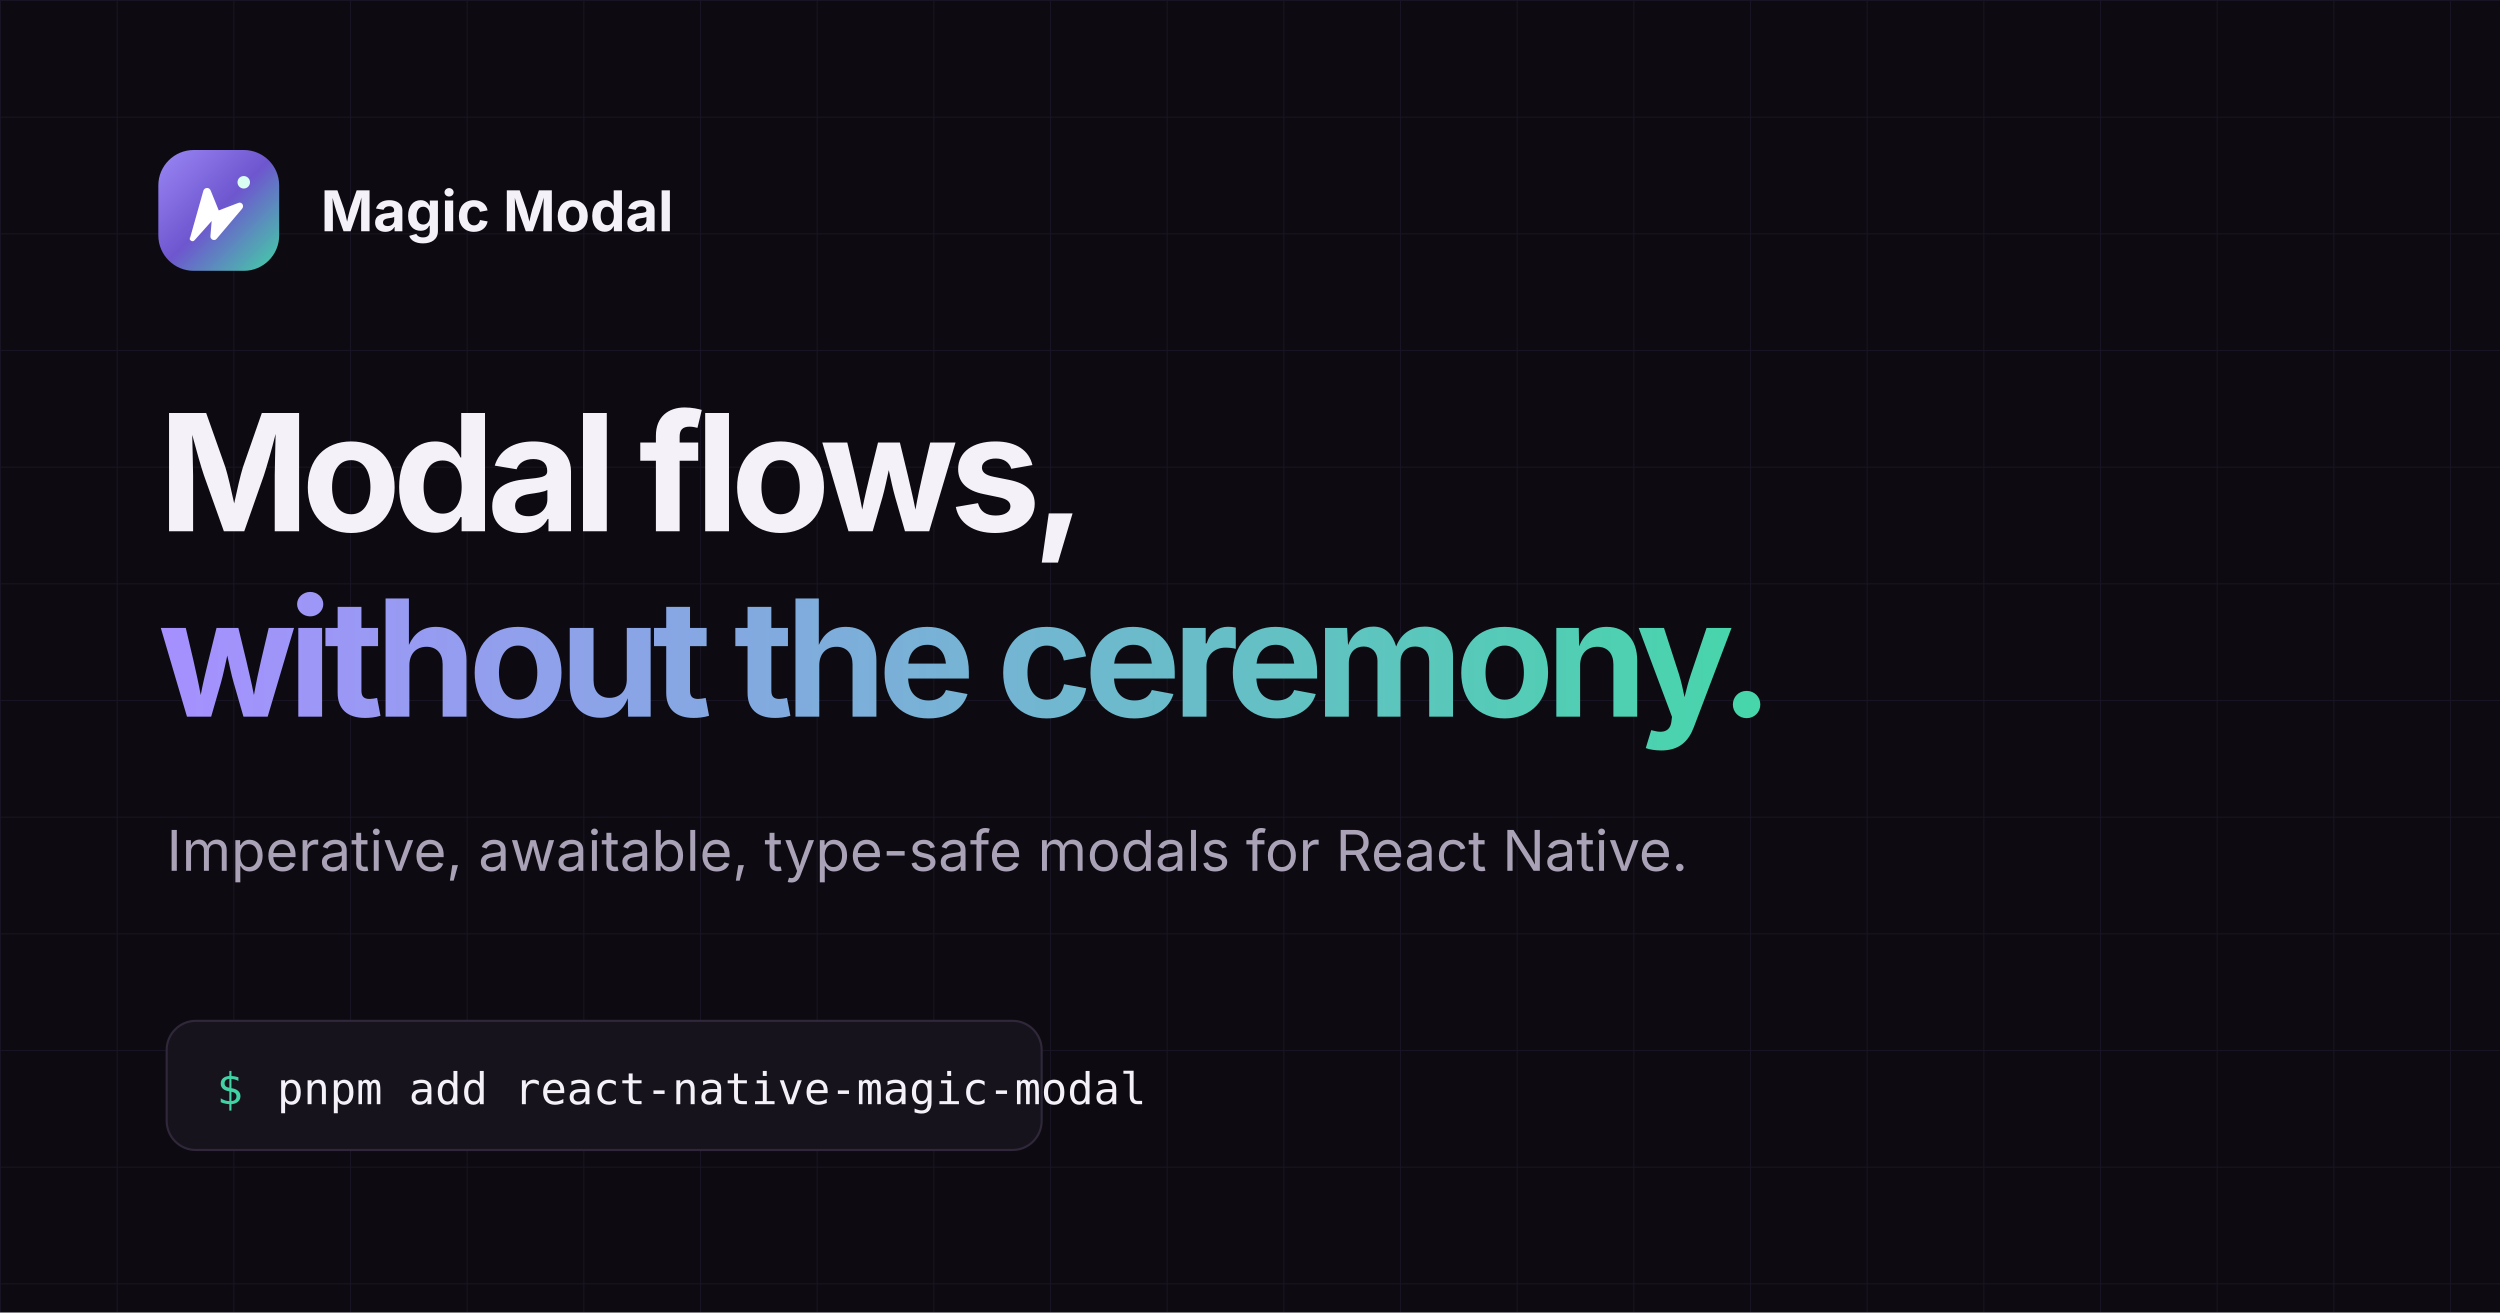
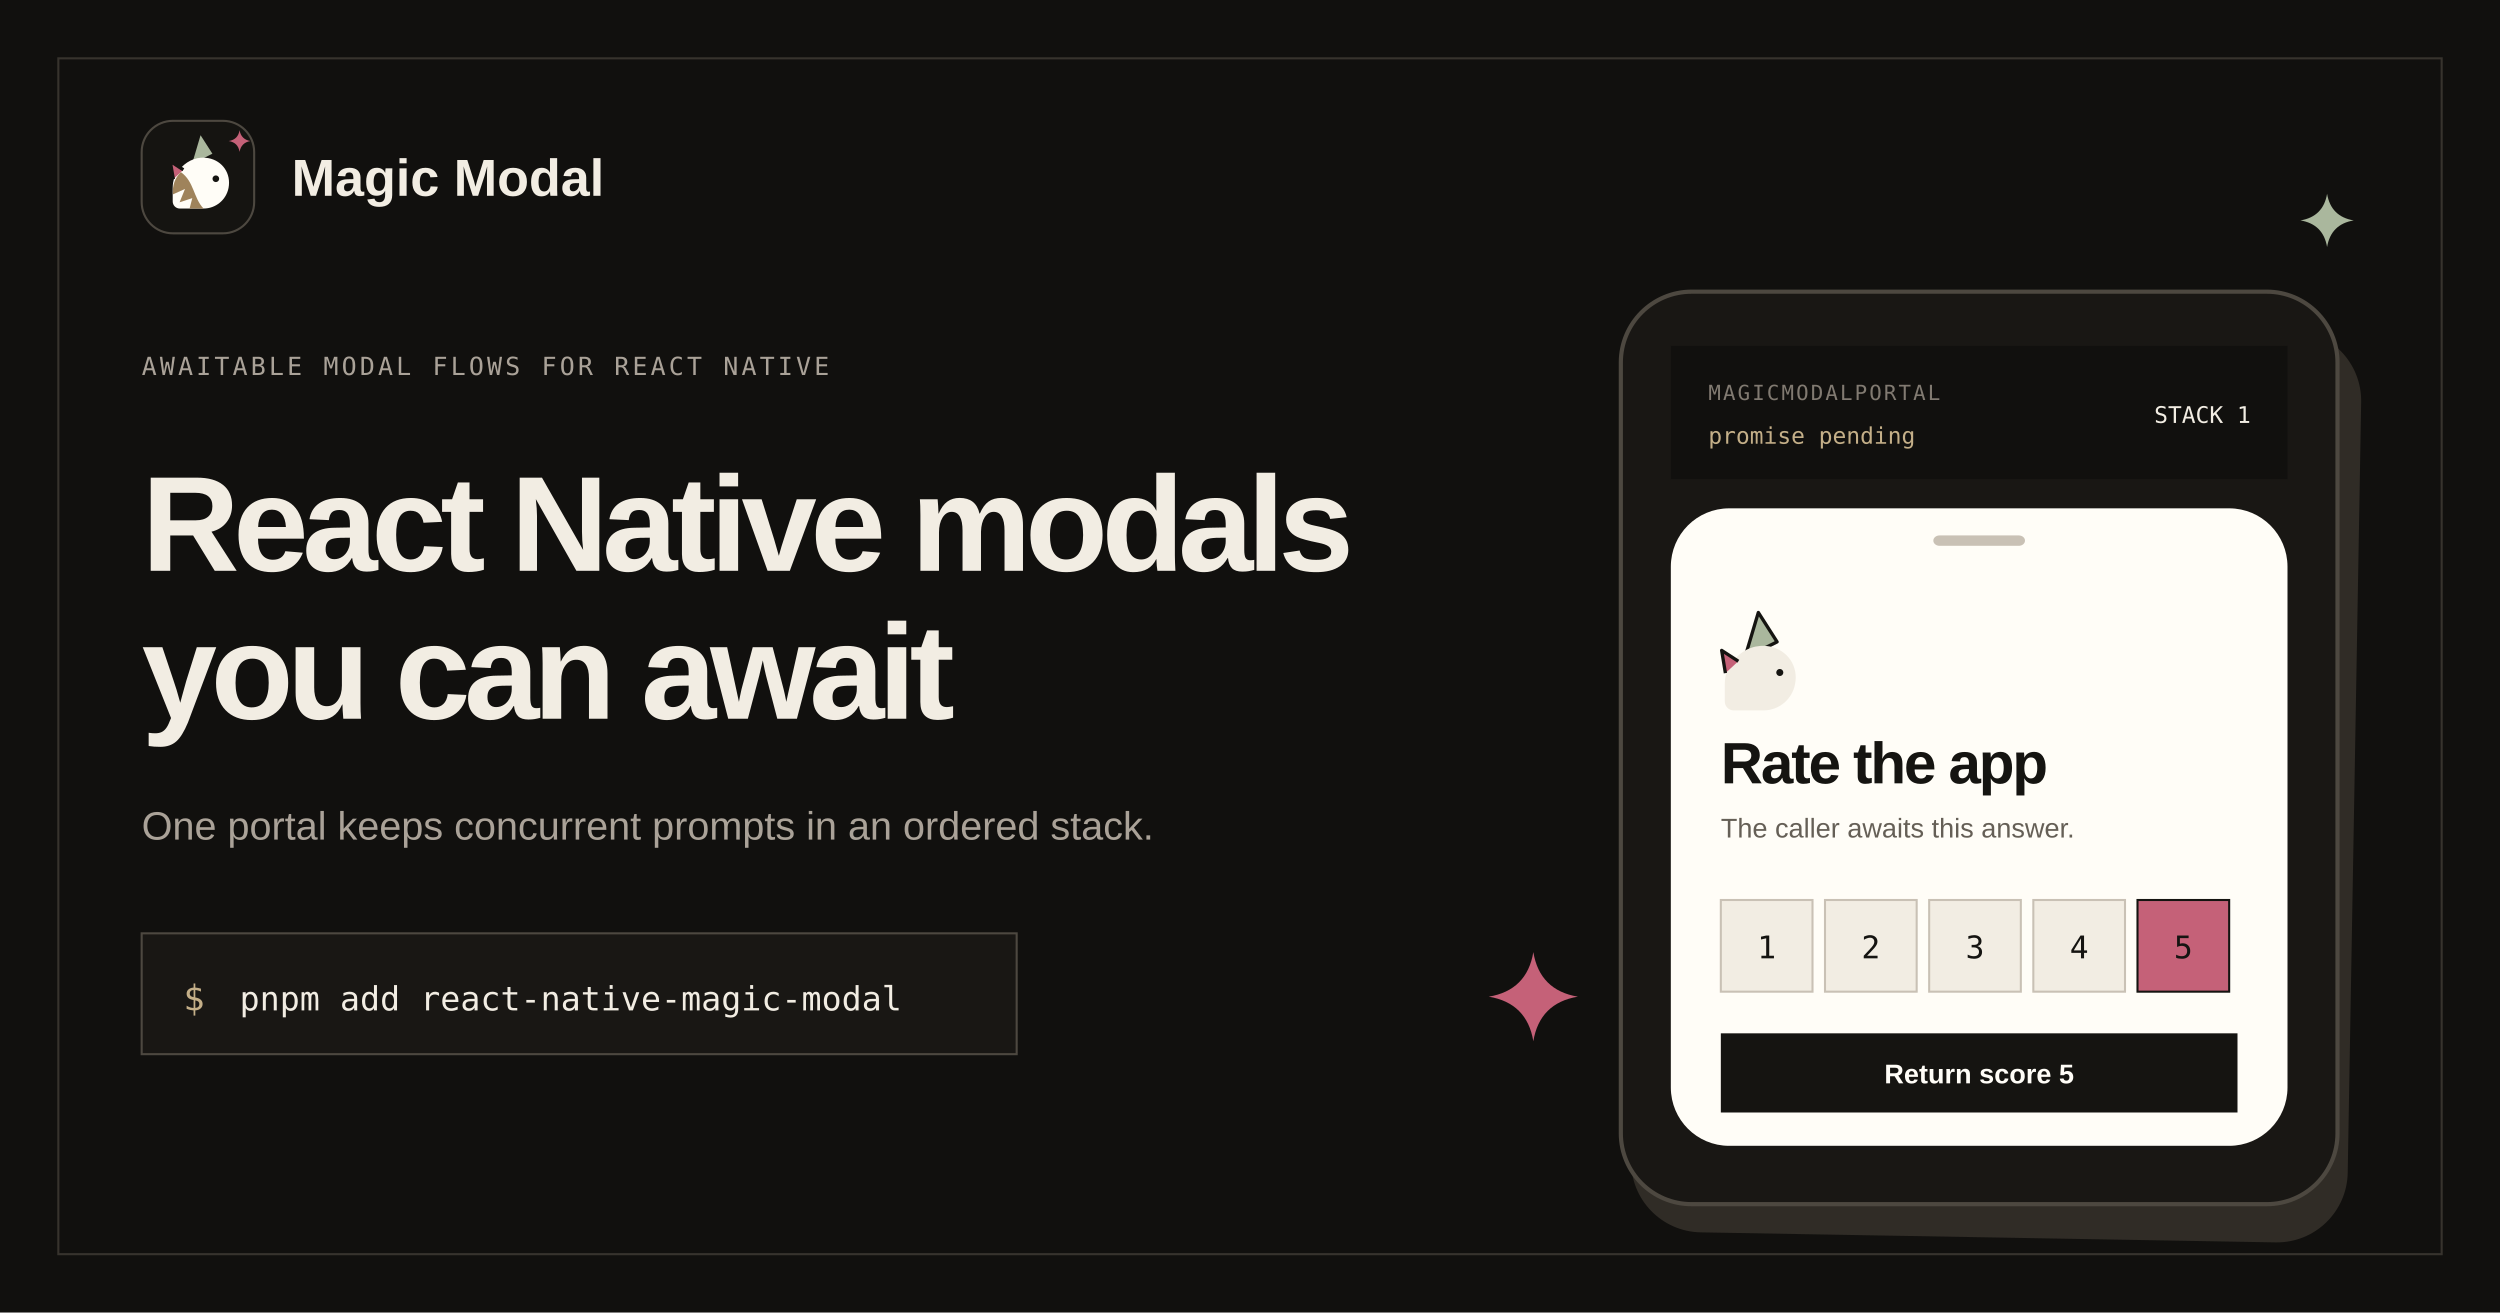
<svg xmlns="http://www.w3.org/2000/svg" viewBox="0 0 1200 630">
-   <defs>
-     <linearGradient id="mark" x1="0" x2="1" y1="0" y2="1">
-       <stop stop-color="#9b87f5" />
-       <stop offset=".5" stop-color="#6e56cf" />
-       <stop offset="1" stop-color="#42d3a5" />
-     </linearGradient>
-     <linearGradient id="title" x1="0" x2="1">
-       <stop stop-color="#a690ff" />
-       <stop offset="1" stop-color="#46d6aa" />
-     </linearGradient>
-     <pattern id="grid" width="56" height="56" patternUnits="userSpaceOnUse">
-       <path d="M56 0H0V56" fill="none" stroke="#9b87f5" stroke-opacity=".08" />
-     </pattern>
-     <radialGradient id="glow" cx="0" cy="0" r="1" gradientTransform="translate(1020 120) rotate(135) scale(520)">
-       <stop stop-color="#42d3a5" stop-opacity=".13" />
-       <stop offset="1" stop-color="#42d3a5" stop-opacity="0" />
-     </radialGradient>
-   </defs>
-   <rect width="1200" height="630" fill="#0d0b11" />
-   <rect width="1200" height="630" fill="url(#grid)" />
-   <rect width="1200" height="630" fill="url(#glow)" />
-   <g transform="translate(76 72)">
-     <rect width="58" height="58" rx="17" fill="url(#mark)" />
-     <path d="m15 43 6.6-23.4c.5-1.7 2.8-1.9 3.5-.2L29 29l9.4-3.6c1.7-.7 3 1.4 1.8 2.8L28 42.6c-1 1.3-3.1.4-3-1.2l.6-7.3-8.3 9.3c-1 1.1-2.8-.3-2.3-1.7Z" fill="#fff" />
-     <circle cx="41" cy="15.5" r="3" fill="#d9fff3" />
-     <text x="78" y="39" fill="#f5f1f8" font-family="Inter,Arial,sans-serif" font-size="27" font-weight="700">Magic Modal</text>
+   <rect width="1200" height="630" fill="#11100e" />
+   <rect x="28" y="28" width="1144" height="574" fill="none" stroke="#37332d" />
+   <g transform="translate(68 58)">
+     <rect width="54" height="54" rx="15" fill="#151411" stroke="#4d4840" />
+     <path d="m28 5-5.1 17.2 12.2-6.1L28 5Z" fill="#aab79d" stroke="#151411" stroke-linejoin="round" stroke-width="1.6" />
+     <path d="M19 22.4c3.5-3.7 8.2-5.4 13-4.5 6.9 1.3 11 7.5 9.7 14.3-1.1 5.7-6.1 9.9-12 9.9H18.3a3.4 3.4 0 0 1-3.4-3.4v-6.5c0-3.6 1.1-7.1 4.1-9.8Z" fill="#fffdf7" />
+     <path d="m20 23.5-6.3-4.1 1.5 8.6" fill="#c56178" stroke="#151411" stroke-linejoin="round" stroke-width="1.6" />
+     <path d="M18.8 24.6c-2.8 2.8-4.1 6.3-3.8 10.7l5.8-2.6-2.6 6.4 6.1-2-1.3 5h6.7c-4.9-5.1-4.5-13-10.9-17.5Z" fill="#9f835b" />
+     <circle cx="35.6" cy="27.8" r="1.6" fill="#151411" />
+     <path d="M47 4.5c.5 3 2.3 4.7 5.2 5.2-2.9.5-4.7 2.2-5.2 5.2-.5-3-2.2-4.7-5.2-5.2 3-.5 4.7-2.2 5.2-5.2Z" fill="#c56178" />
+     <text x="72" y="36" fill="#f2ede3" font-family="Arial,sans-serif" font-size="25" font-weight="700">Magic Modal</text>
  </g>
-   <text x="76" y="255" fill="#f5f1f8" font-family="Inter,Arial,sans-serif" font-size="78" font-weight="700" letter-spacing="-4">Modal flows,</text>
-   <text x="76" y="344" fill="url(#title)" font-family="Inter,Arial,sans-serif" font-size="78" font-weight="700" letter-spacing="-4">without the ceremony.</text>
-   <text x="80" y="418" fill="#aaa2b6" font-family="Inter,Arial,sans-serif" font-size="27">Imperative, awaitable, type-safe modals for React Native.</text>
-   <g transform="translate(80 490)">
-     <rect width="420" height="62" rx="14" fill="#17131d" stroke="#30283a" />
-     <text x="24" y="40" fill="#42d3a5" font-family="monospace" font-size="21">$</text>
-     <text x="53" y="40" fill="#f5f1f8" font-family="monospace" font-size="21">pnpm add react-native-magic-modal</text>
+   <g transform="translate(68 180)">
+     <text fill="#aaa298" font-family="monospace" font-size="12" letter-spacing="1.5">AWAITABLE MODAL FLOWS FOR REACT NATIVE</text>
+     <text y="94" fill="#f2ede3" font-family="Arial,sans-serif" font-size="65" font-weight="700" letter-spacing="-3">React Native modals</text>
+     <text y="165" fill="#f2ede3" font-family="Arial,sans-serif" font-size="65" font-weight="700" letter-spacing="-3">you can await</text>
+     <text y="223" fill="#aaa298" font-family="Arial,sans-serif" font-size="19">One portal keeps concurrent prompts in an ordered stack.</text>
+     <g transform="translate(0 268)">
+       <rect width="420" height="58" fill="#191714" stroke="#4d4840" />
+       <text x="20" y="37" fill="#c4af88" font-family="monospace" font-size="17">$</text>
+       <text x="47" y="37" fill="#f2ede3" font-family="monospace" font-size="16">pnpm add react-native-magic-modal</text>
+     </g>
+   </g>
+   <g transform="translate(720 92)">
+     <path d="M397 1c1.2 7.3 5.5 11.6 12.8 12.8-7.3 1.2-11.6 5.5-12.8 12.8-1.2-7.3-5.5-11.6-12.8-12.8C391.5 12.6 395.8 8.3 397 1Z" fill="#aab79d" />
+     <path d="M16 365c2 12.2 9.2 19.4 21.4 21.4-12.2 2-19.4 9.2-21.4 21.4-2-12.2-9.2-19.4-21.4-21.4C6.8 384.4 14 377.2 16 365Z" fill="#c56178" />
+     <rect x="70" y="61" width="344" height="438" rx="34" fill="#302c26" transform="rotate(1 70 61)" />
+     <rect x="58" y="48" width="344" height="438" rx="34" fill="#191714" stroke="#4d4840" stroke-width="2" />
+     <g transform="translate(82 74)">
+       <rect width="296" height="64" fill="#11100e" />
+       <text x="18" y="26" fill="#817a71" font-family="monospace" font-size="10" letter-spacing="1">MAGICMODALPORTAL</text>
+       <text x="18" y="47" fill="#c4af88" font-family="monospace" font-size="11">promise pending</text>
+       <text x="232" y="37" fill="#f2ede3" font-family="monospace" font-size="11">STACK 1</text>
+     </g>
+     <g transform="translate(82 152)">
+       <rect width="296" height="306" rx="28" fill="#fffdf7" />
+       <rect x="126" y="13" width="44" height="5" rx="3" fill="#c9c1b5" />
+       <path d="m42 50-6.5 21.8 15.5-7.7L42 50Z" fill="#aab79d" stroke="#151411" stroke-linejoin="round" stroke-width="1.6" />
+       <path d="M31 72c4.4-4.8 10.4-6.8 16.4-5.7 8.7 1.7 14 9.6 12.2 18.2-1.4 7.2-7.7 12.5-15.2 12.5H30.2a4.3 4.3 0 0 1-4.3-4.3v-8.3c0-4.6 1.4-9 5.1-12.4Z" fill="#f2ede3" />
+       <path d="m32.4 73.4-8-5.2 1.8 10.9" fill="#c56178" stroke="#151411" stroke-linejoin="round" stroke-width="1.6" />
+       <circle cx="52.3" cy="78.8" r="1.7" fill="#151411" />
+       <text x="24" y="132" fill="#151411" font-family="Arial,sans-serif" font-size="28" font-weight="700" letter-spacing="-1">Rate the app</text>
+       <text x="24" y="158" fill="#655f56" font-family="Arial,sans-serif" font-size="13">The caller awaits this answer.</text>
+       <g transform="translate(24 188)">
+         <rect width="44" height="44" fill="#f2ede3" stroke="#c9c1b5" />
+         <rect x="50" width="44" height="44" fill="#f2ede3" stroke="#c9c1b5" />
+         <rect x="100" width="44" height="44" fill="#f2ede3" stroke="#c9c1b5" />
+         <rect x="150" width="44" height="44" fill="#f2ede3" stroke="#c9c1b5" />
+         <rect x="200" width="44" height="44" fill="#c56178" stroke="#151411" />
+         <g fill="#151411" font-family="monospace" font-size="15" text-anchor="middle">
+           <text x="22" y="28">1</text>
+           <text x="72" y="28">2</text>
+           <text x="122" y="28">3</text>
+           <text x="172" y="28">4</text>
+           <text x="222" y="28">5</text>
+         </g>
+       </g>
+       <rect x="24" y="252" width="248" height="38" fill="#151411" />
+       <text x="148" y="276" fill="#fffdf7" font-family="Arial,sans-serif" font-size="13" font-weight="700" text-anchor="middle">Return score 5</text>
+     </g>
  </g>
</svg>
